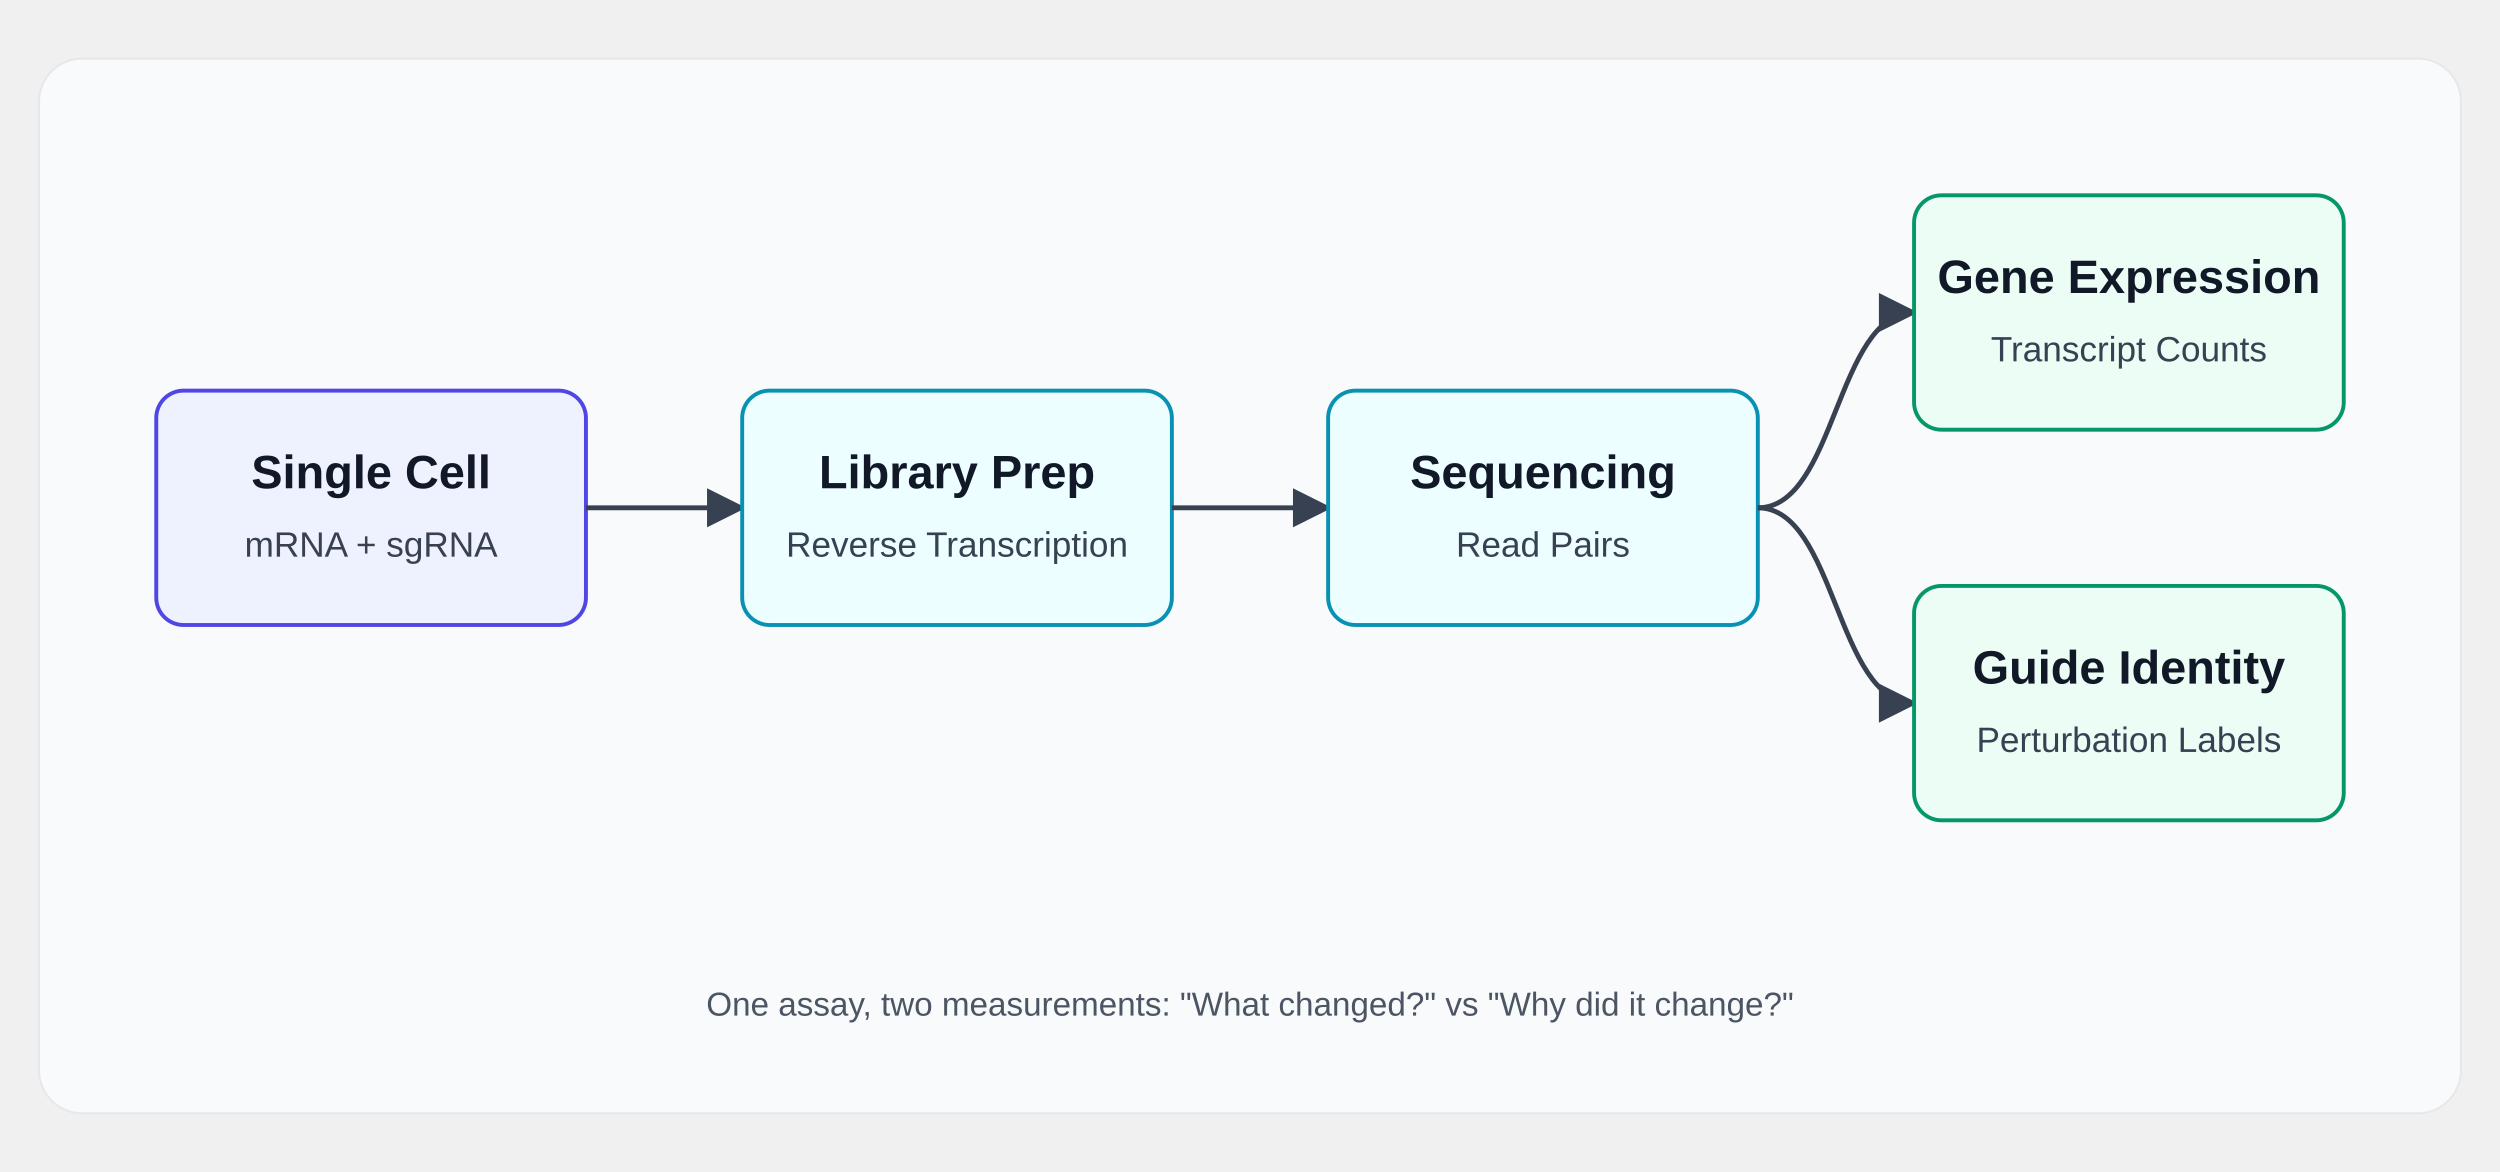
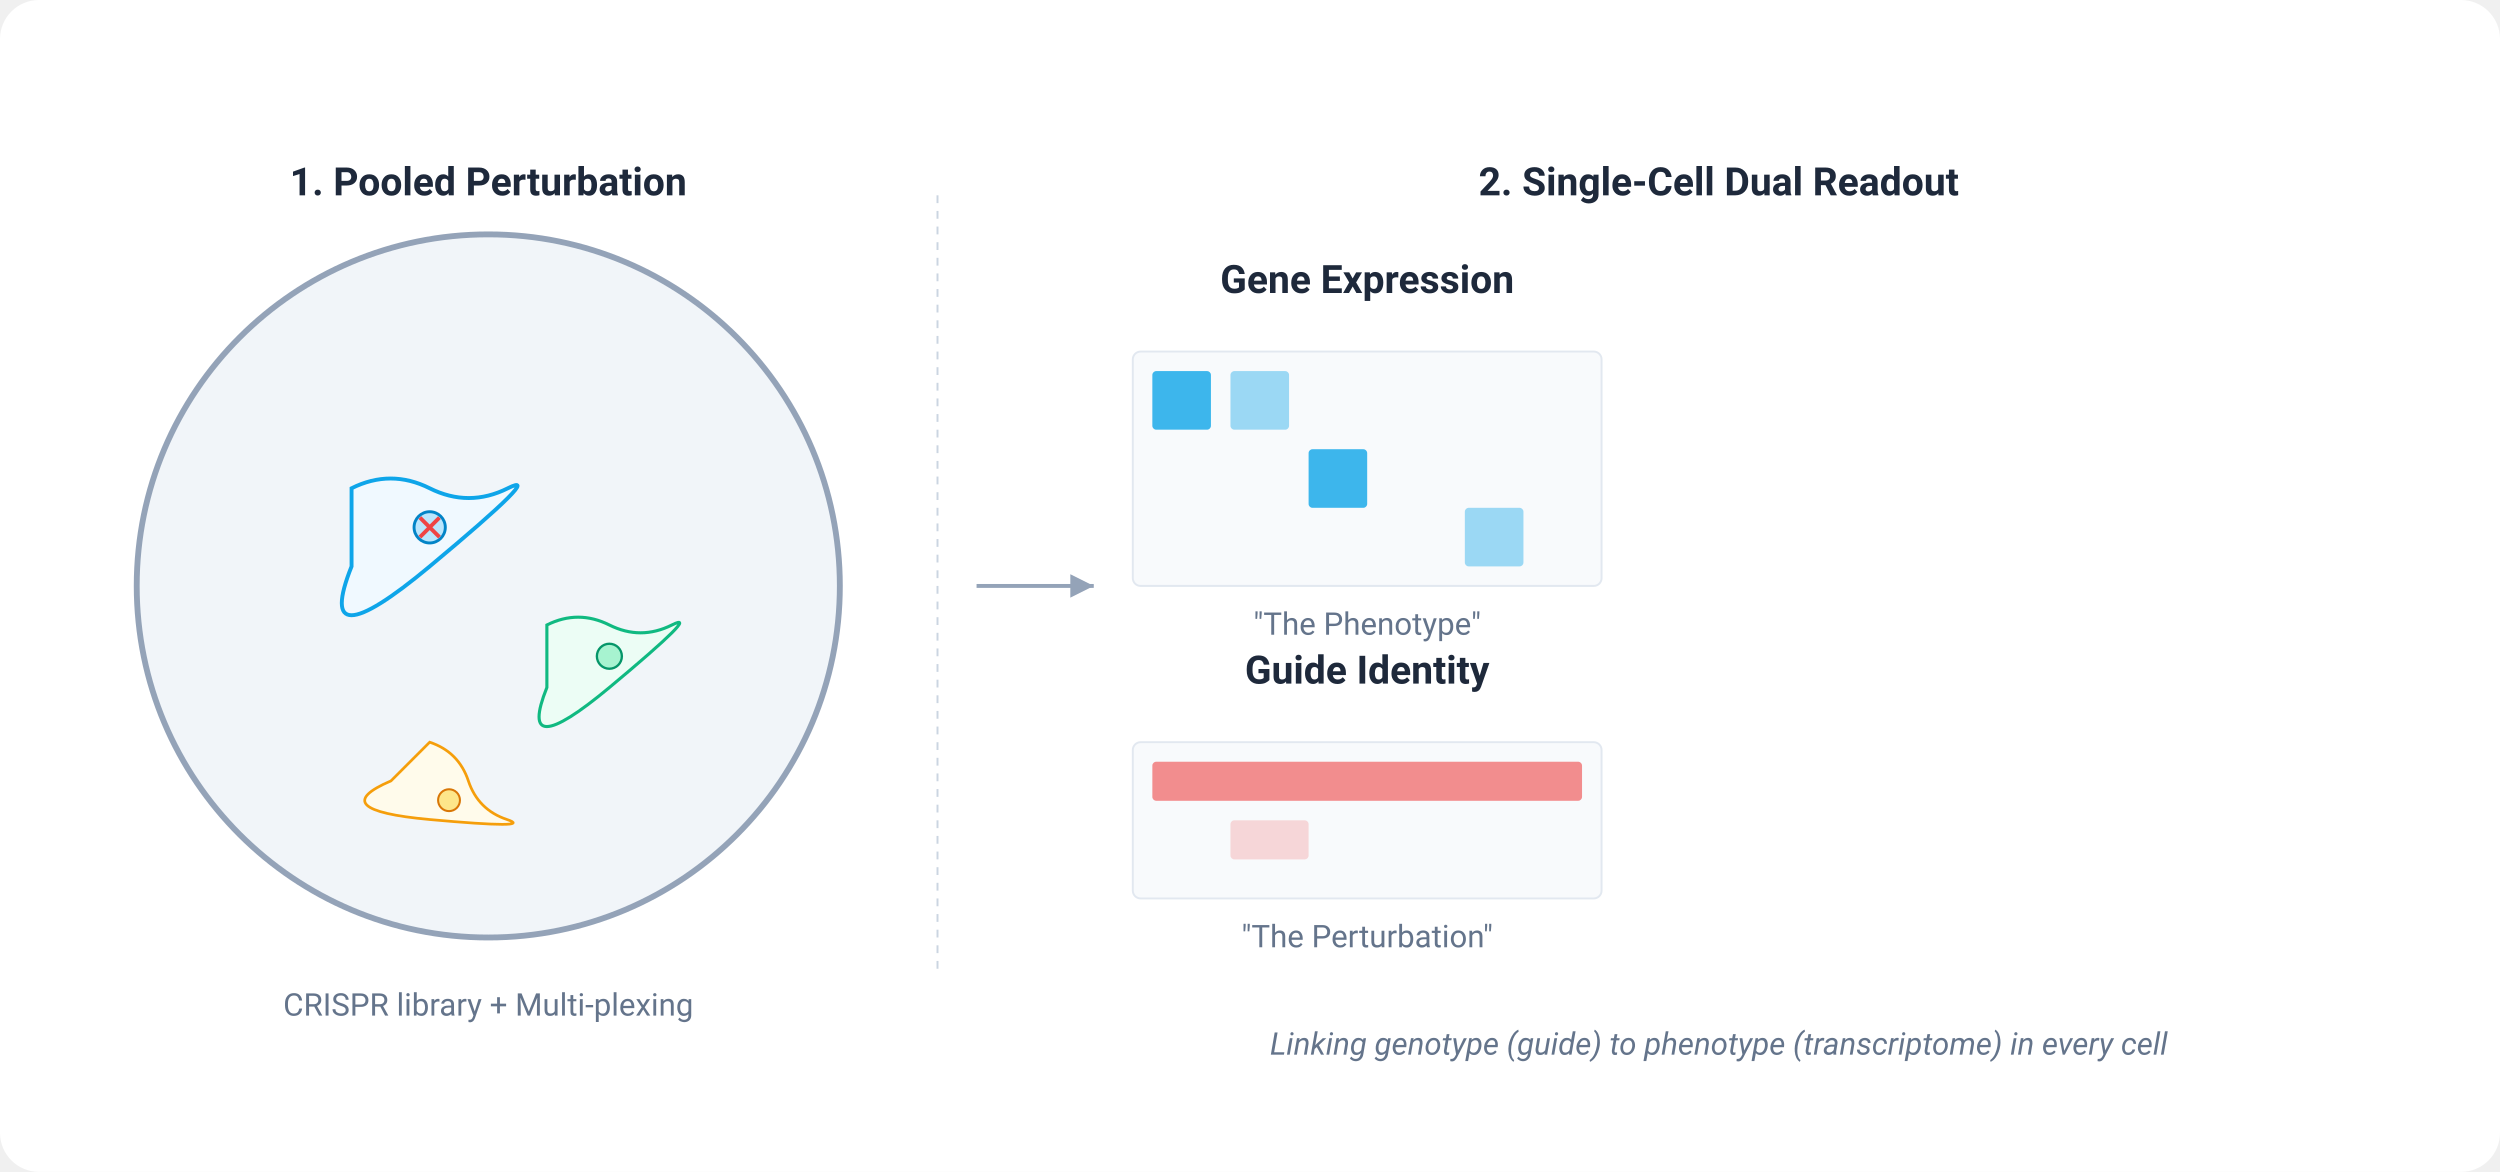
<svg xmlns="http://www.w3.org/2000/svg" width="1280" height="600" viewBox="0 0 1280 600">
  <defs>
-     <marker id="arrow" viewBox="0 0 10 10" refX="9" refY="5" markerWidth="8" markerHeight="8" orient="auto-start-reverse">
-       <path d="M 0 0 L 10 5 L 0 10 z" fill="#374151" />
-     </marker>
    <style>
-       .box { fill: #ffffff; stroke: #374151; stroke-width: 2; rx: 14; ry: 14; }
-       .input { fill: #eef2ff; stroke: #4f46e5; }
-       .process { fill: #ecfeff; stroke: #0891b2; }
-       .merge { fill: #fef3c7; stroke: #d97706; }
-       .output { fill: #ecfdf5; stroke: #059669; }
-       .label { font-family: Arial, Helvetica, sans-serif; font-size: 24px; font-weight: 700; fill: #111827; }
-       .small { font-family: Arial, Helvetica, sans-serif; font-size: 18px; fill: #374151; }
-       .note { font-family: Arial, Helvetica, sans-serif; font-size: 17px; fill: #4b5563; }
-       .arrow { stroke: #374151; stroke-width: 2.5; fill: none; marker-end: url(#arrow); }
+       .bg { fill: #ffffff; }
+       .cell-body { fill: #f0f9ff; stroke: #0ea5e9; stroke-width: 2; }
+       .nucleus { fill: #bae6fd; stroke: #0284c7; stroke-width: 1.5; }
+       .guide-rna { stroke: #ef4444; stroke-width: 2; fill: none; }
+       .label-text { font-family: 'Segoe UI', Roboto, Arial, sans-serif; font-size: 20px; font-weight: 600; fill: #1e293b; }
+       .sub-text { font-family: 'Segoe UI', Roboto, Arial, sans-serif; font-size: 16px; fill: #64748b; }
+       .matrix-cell { fill: #f8fafc; stroke: #e2e8f0; }
+       .matrix-val-high { fill: #0ea5e9; opacity: 0.8; }
+       .matrix-val-mid { fill: #0ea5e9; opacity: 0.4; }
+       .divider { stroke: #cbd5e1; stroke-width: 1; stroke-dasharray: 4 4; }
+       .petri { fill: #f1f5f9; stroke: #94a3b8; stroke-width: 3; }
    </style>
  </defs>
-   <rect x="20" y="30" width="1240" height="540" rx="22" fill="#f9fafb" stroke="#e5e7eb" />
-   <rect class="box input" x="80" y="200" width="220" height="120" />
-   <text class="label" x="190" y="250" text-anchor="middle">Single Cell</text>
-   <text class="small" x="190" y="285" text-anchor="middle">mRNA + sgRNA</text>
-   <path class="arrow" d="M300 260 L380 260" />
-   <rect class="box process" x="380" y="200" width="220" height="120" />
-   <text class="label" x="490" y="250" text-anchor="middle">Library Prep</text>
-   <text class="small" x="490" y="285" text-anchor="middle">Reverse Transcription</text>
-   <path class="arrow" d="M600 260 L680 260" />
-   <rect class="box process" x="680" y="200" width="220" height="120" />
-   <text class="label" x="790" y="250" text-anchor="middle">Sequencing</text>
-   <text class="small" x="790" y="285" text-anchor="middle">Read Pairs</text>
-   <path class="arrow" d="M900 260 C940 260 940 160 980 160" />
-   <path class="arrow" d="M900 260 C940 260 940 360 980 360" />
-   <rect class="box output" x="980" y="100" width="220" height="120" />
-   <text class="label" x="1090" y="150" text-anchor="middle">Gene Expression</text>
-   <text class="small" x="1090" y="185" text-anchor="middle">Transcript Counts</text>
-   <rect class="box output" x="980" y="300" width="220" height="120" />
-   <text class="label" x="1090" y="350" text-anchor="middle">Guide Identity</text>
-   <text class="small" x="1090" y="385" text-anchor="middle">Perturbation Labels</text>
-   <text class="note" x="640" y="520" text-anchor="middle">One assay, two measurements: "What changed?" vs "Why did it change?"</text>
+   <rect class="bg" width="1280" height="600" rx="20" />
+   <circle class="petri" cx="250" cy="300" r="180" />
+   <text class="label-text" x="250" y="100" text-anchor="middle">1. Pooled Perturbation</text>
+   <g transform="translate(180, 250)">
+     <path class="cell-body" d="M0,0 Q20,-10 40,0 T80,0 T40,40 T0,40 Z" />
+     <circle class="nucleus" cx="40" cy="20" r="8" />
+     <path class="guide-rna" d="M35,15 L45,25 M45,15 L35,25" />
+   </g>
+   <g transform="translate(280, 320) scale(0.8)">
+     <path class="cell-body" d="M0,0 Q20,-10 40,0 T80,0 T40,40 T0,40 Z" style="stroke:#10b981; fill:#ecfdf5;" />
+     <circle class="nucleus" cx="40" cy="20" r="8" style="stroke:#059669; fill:#a7f3d0;" />
+   </g>
+   <g transform="translate(220, 380) rotate(45) scale(0.7)">
+     <path class="cell-body" d="M0,0 Q20,-10 40,0 T80,0 T40,40 T0,40 Z" style="stroke:#f59e0b; fill:#fffbeb;" />
+     <circle class="nucleus" cx="40" cy="20" r="8" style="stroke:#d97706; fill:#fde68a;" />
+   </g>
+   <text class="sub-text" x="250" y="520" text-anchor="middle">CRISPR library + Multi-plexing</text>
+   <line class="divider" x1="480" y1="100" x2="480" y2="500" />
+   <text class="label-text" x="880" y="100" text-anchor="middle">2. Single-Cell Dual Readout</text>
+   <g transform="translate(580, 180)">
+     <text class="label-text" x="120" y="-30" text-anchor="middle">Gene Expression</text>
+     <rect class="matrix-cell" x="0" y="0" width="240" height="120" rx="4" />
+     <rect class="matrix-val-high" x="10" y="10" width="30" height="30" rx="2" />
+     <rect class="matrix-val-mid" x="50" y="10" width="30" height="30" rx="2" />
+     <rect class="matrix-val-high" x="90" y="50" width="30" height="30" rx="2" />
+     <rect class="matrix-val-mid" x="170" y="80" width="30" height="30" rx="2" />
+     <text class="sub-text" x="120" y="145" text-anchor="middle">"The Phenotype"</text>
+   </g>
+   <g transform="translate(580, 380)">
+     <text class="label-text" x="120" y="-30" text-anchor="middle">Guide Identity</text>
+     <rect class="matrix-cell" x="0" y="0" width="240" height="80" rx="4" />
+     <rect x="10" y="10" width="220" height="20" rx="2" fill="#ef4444" opacity="0.6" />
+     <rect x="50" y="40" width="40" height="20" rx="2" fill="#ef4444" opacity="0.2" />
+     <text class="sub-text" x="120" y="105" text-anchor="middle">"The Perturbation"</text>
+   </g>
+   <path d="M500,300 L560,300" stroke="#94a3b8" stroke-width="2" fill="none" marker-end="url(#arrow)" />
+   <defs>
+     <marker id="arrow" viewBox="0 0 10 10" refX="10" refY="5" markerWidth="6" markerHeight="6" orient="auto">
+       <path d="M0,0 L10,5 L0,10 Z" fill="#94a3b8" />
+     </marker>
+   </defs>
+   <text class="sub-text" x="880" y="540" text-anchor="middle" style="font-style: italic;">Linking genotype (guide) to phenotype (transcriptome) in every cell</text>
</svg>
